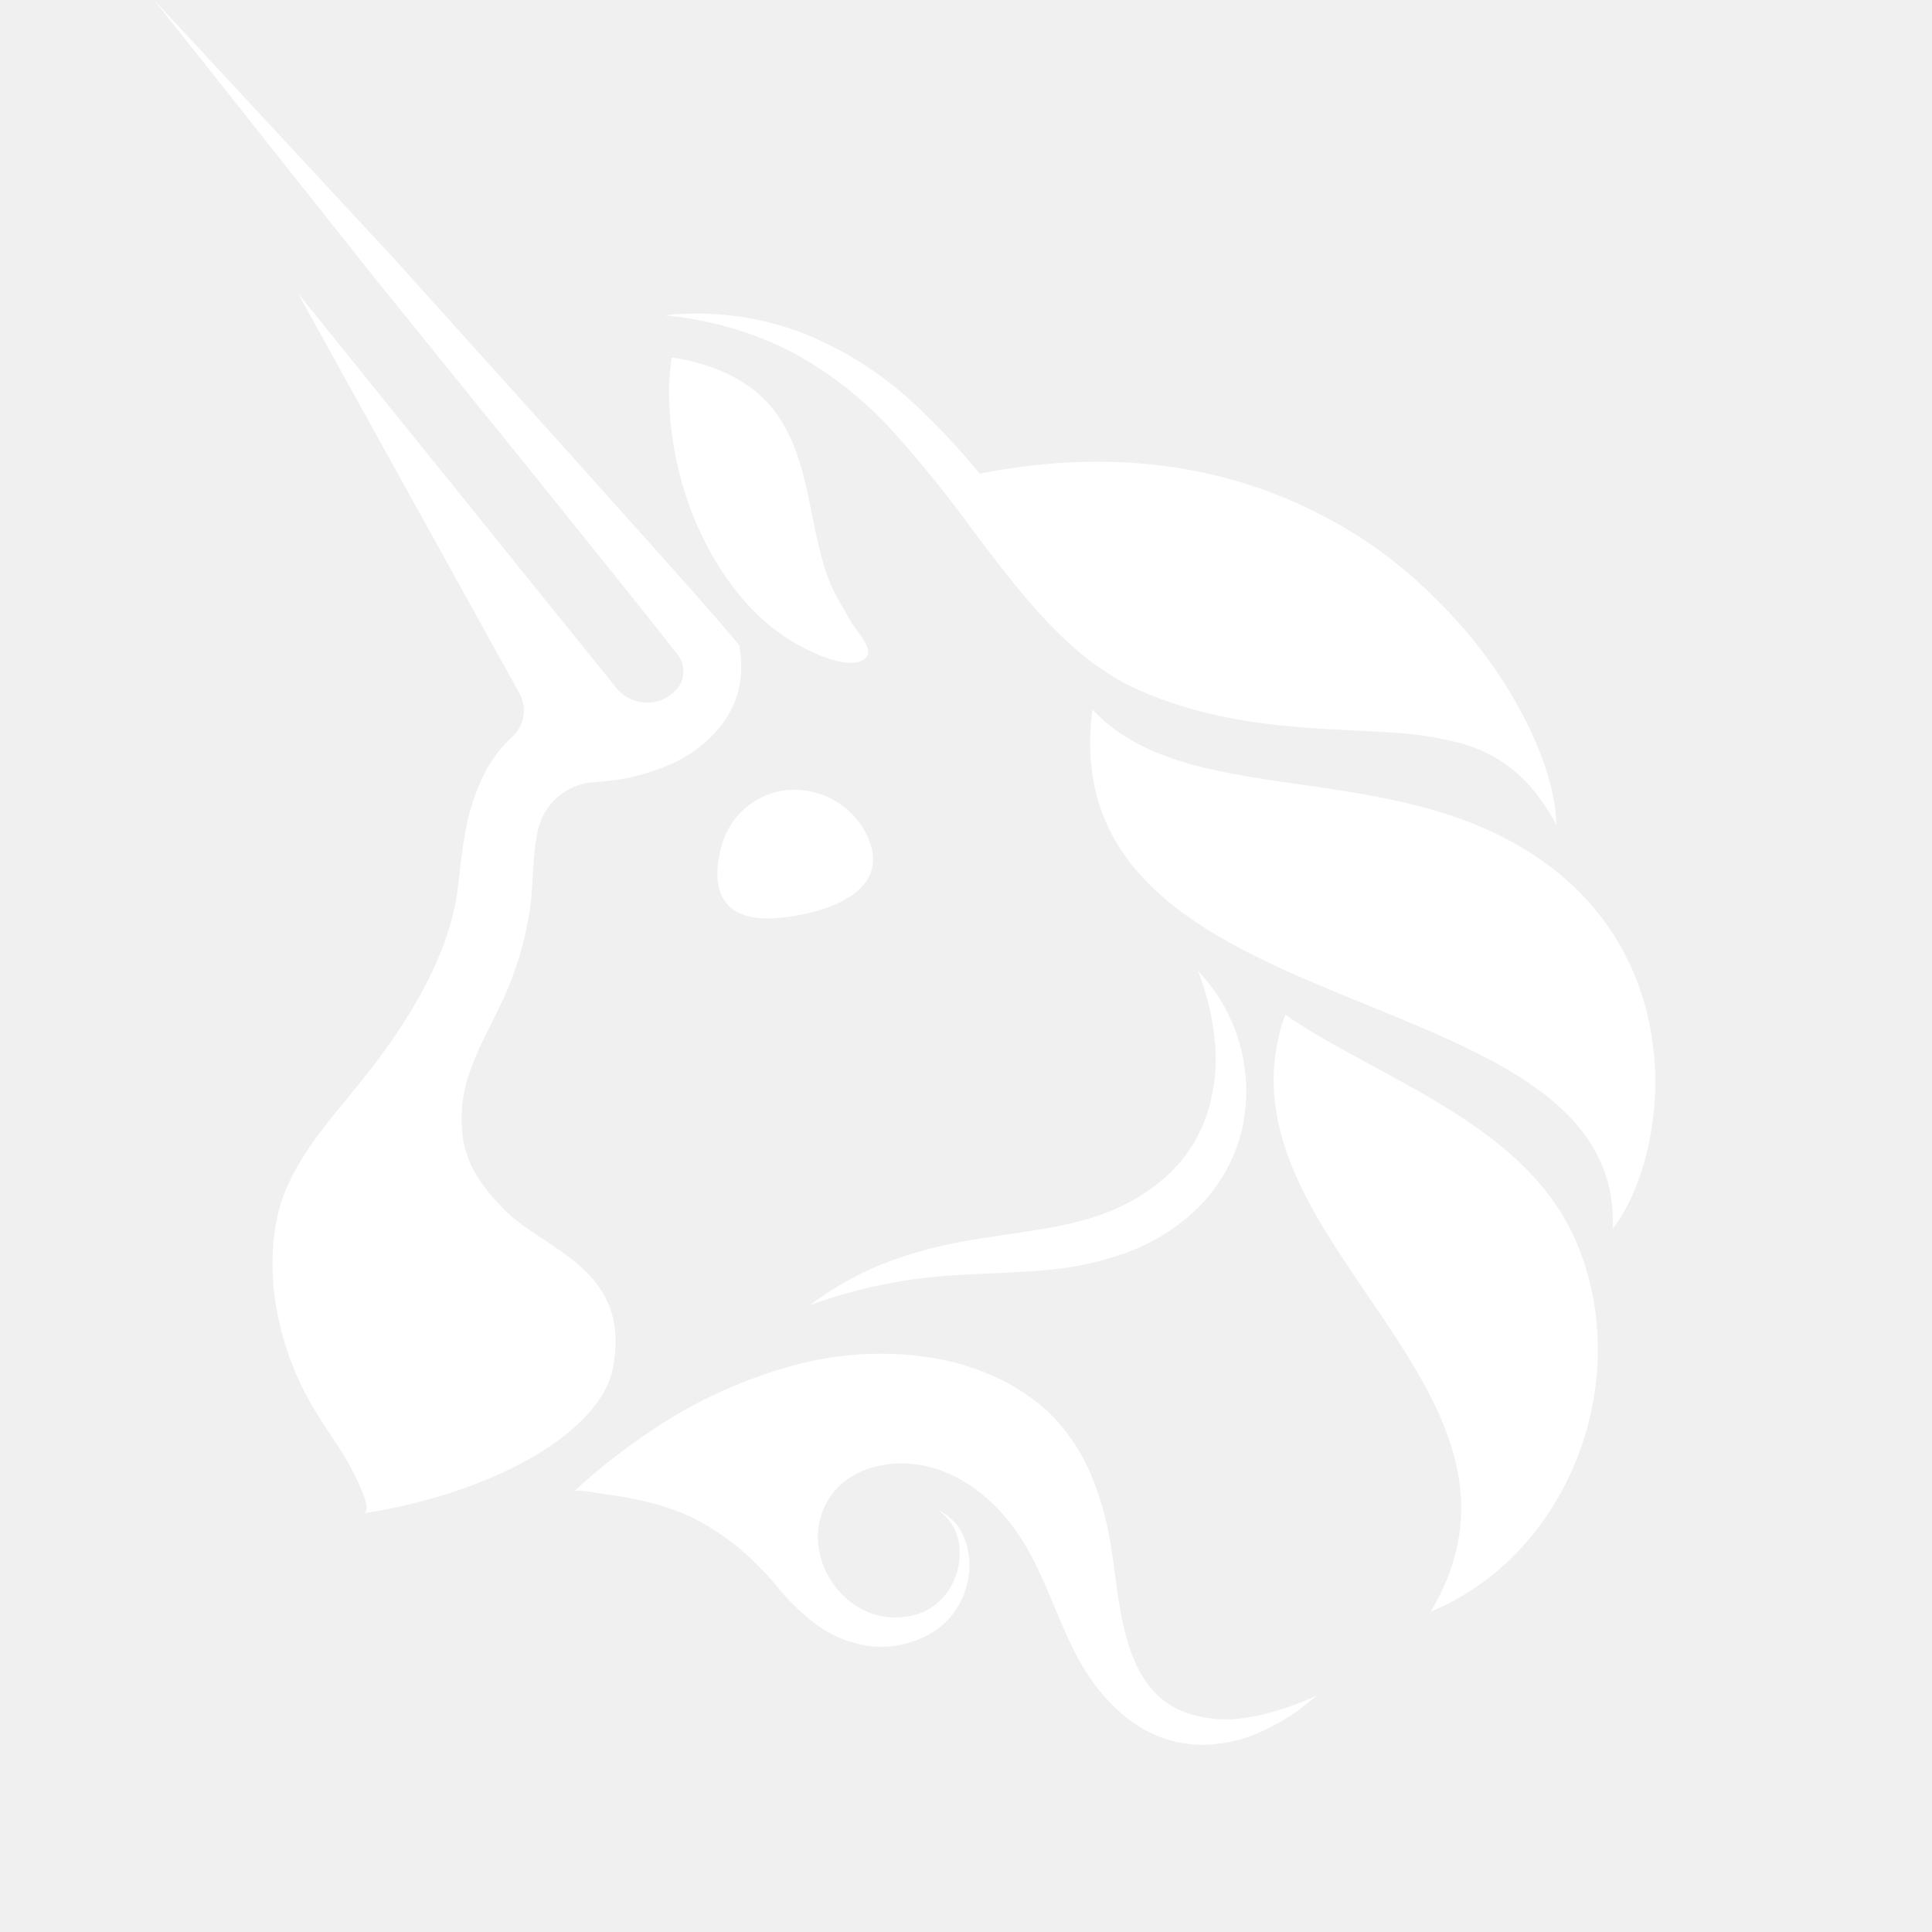
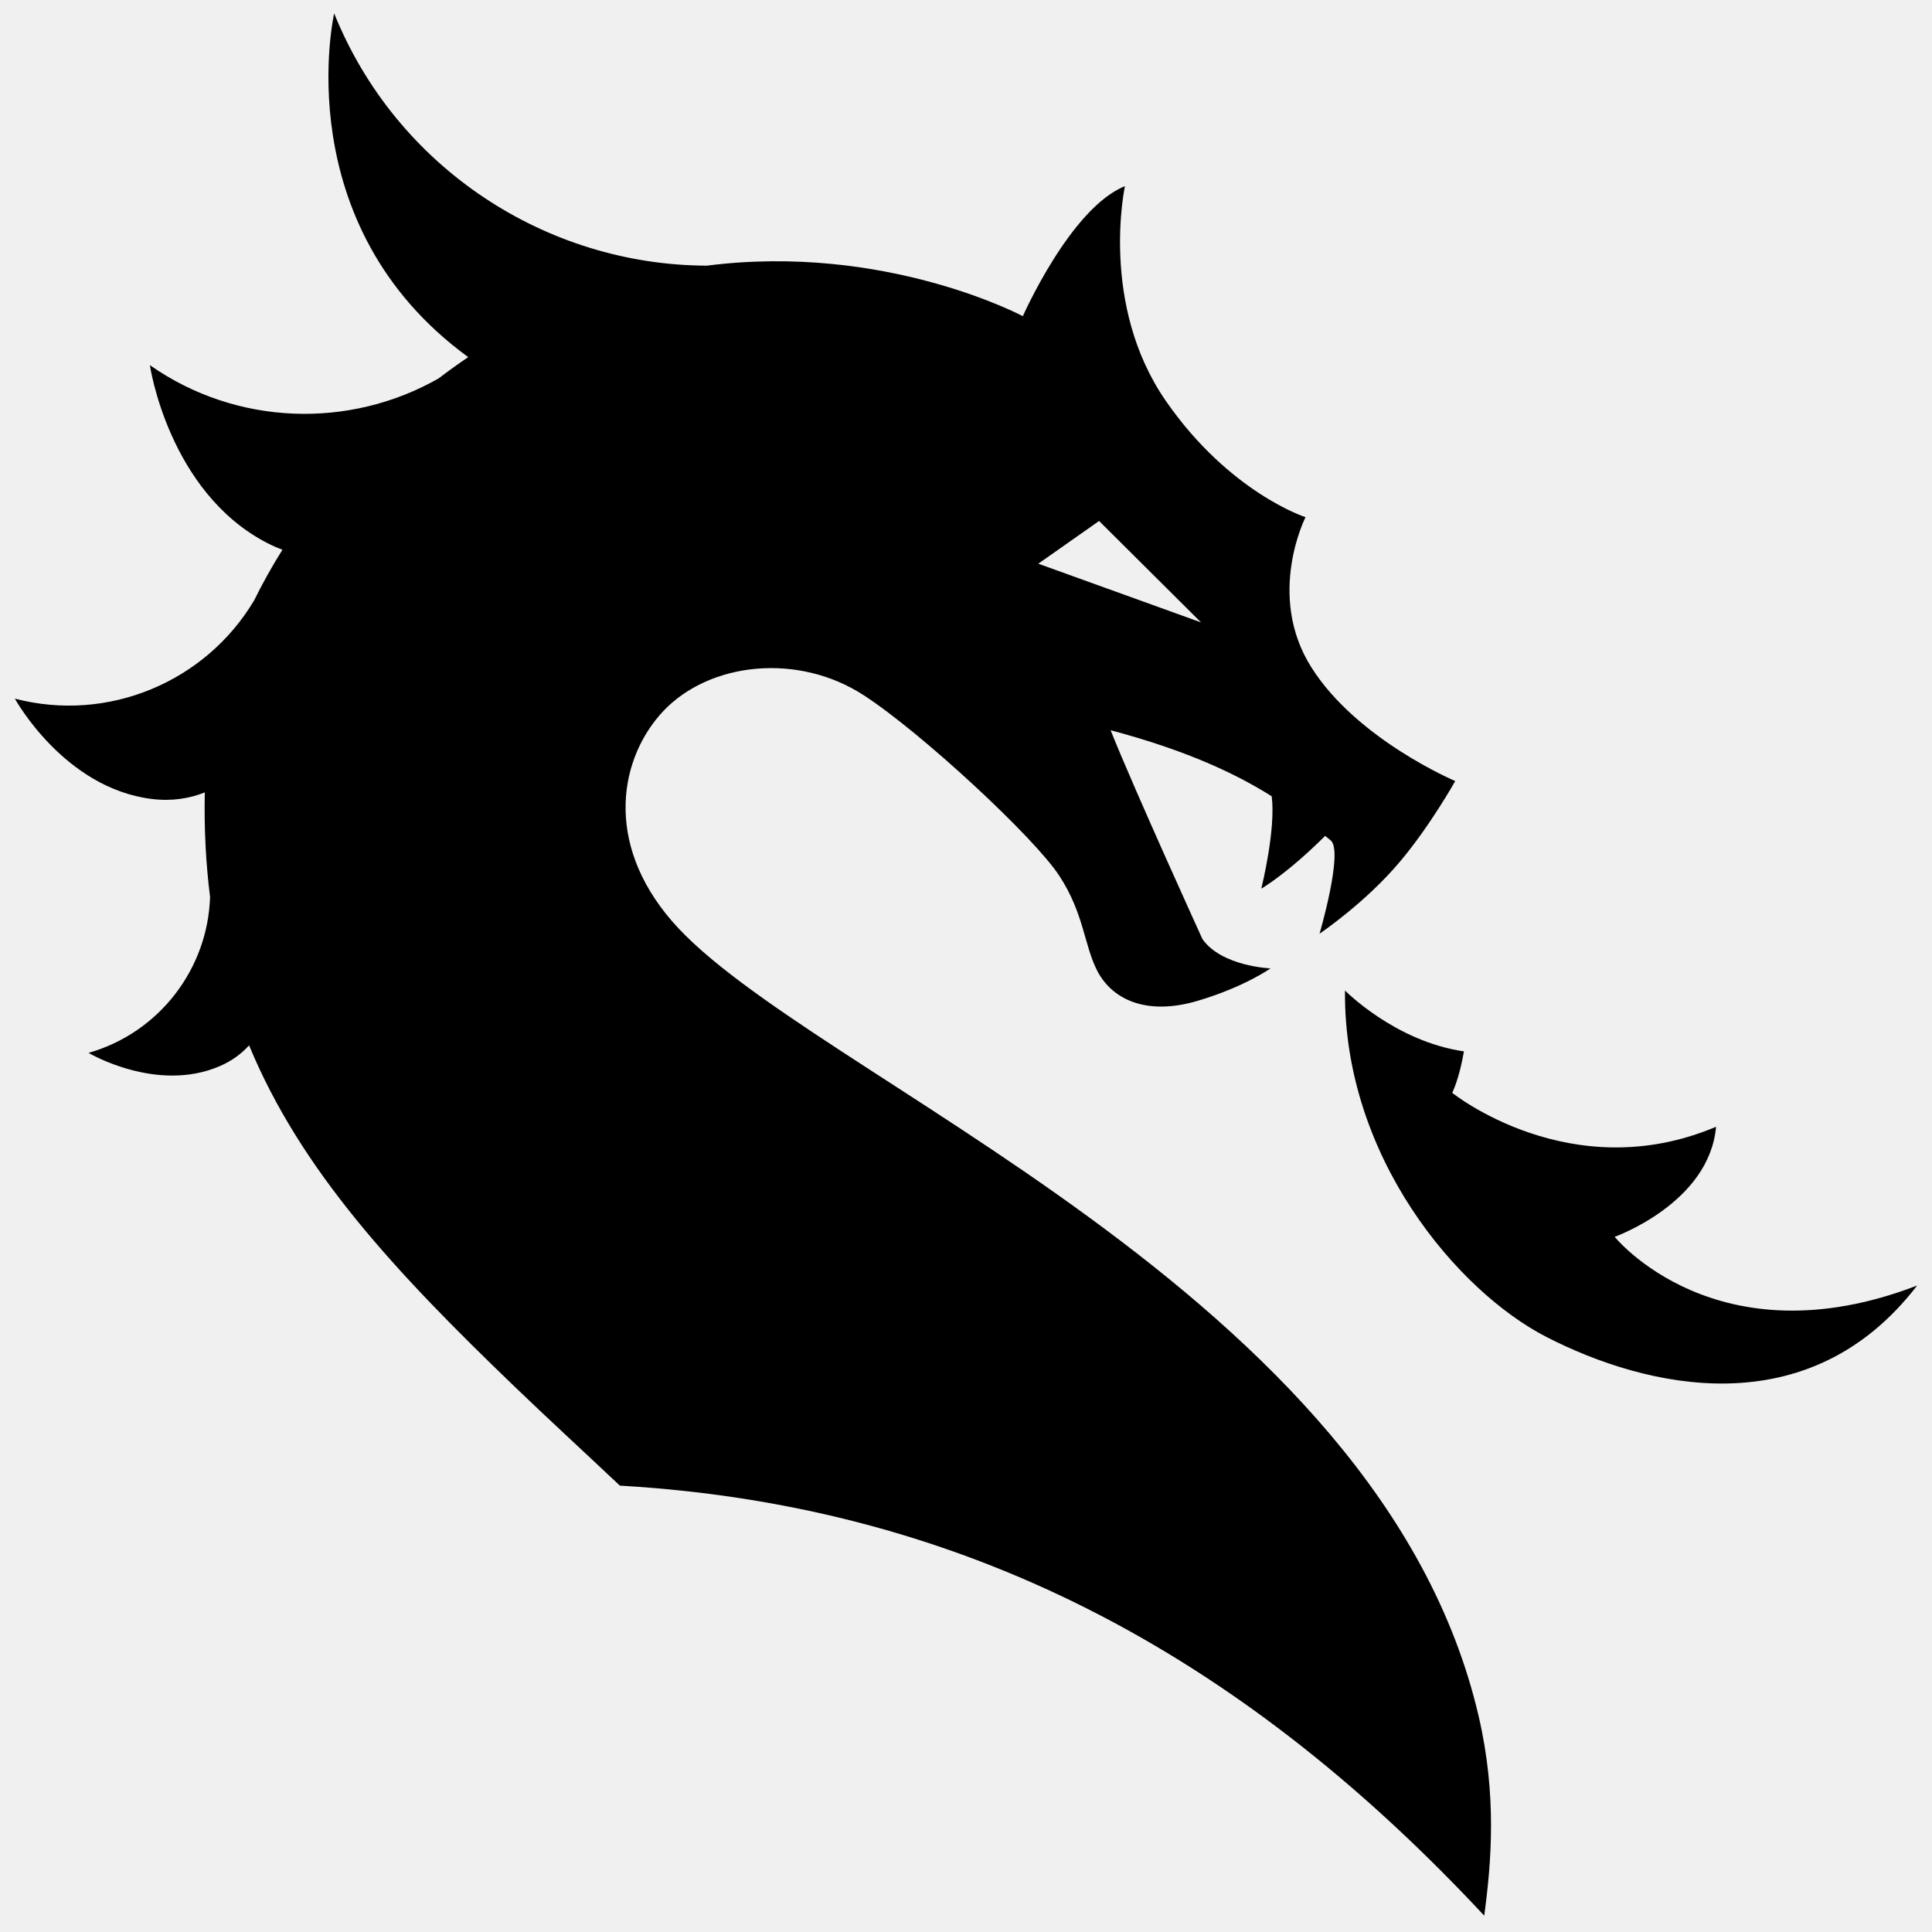
- <svg xmlns="http://www.w3.org/2000/svg" width="32" height="32" viewBox="0 0 32 32" fill="none">
-   <path d="M14.308 13.737C14.914 14.809 13.558 15.142 12.921 15.203C11.957 15.297 11.757 14.739 11.945 14.037C12.007 13.786 12.144 13.56 12.338 13.39C12.533 13.22 12.774 13.114 13.03 13.086C13.282 13.063 13.536 13.111 13.762 13.226C13.988 13.342 14.177 13.518 14.308 13.737V13.737Z" fill="white" />
-   <path d="M18.094 11.752C17.389 17.169 26.893 16.042 26.712 20.353C27.65 19.129 28.053 15.803 25.293 14.091C22.834 12.564 19.63 13.399 18.094 11.752Z" fill="white" />
-   <path d="M23.568 9.709C23.506 9.652 23.443 9.595 23.381 9.539C23.444 9.596 23.506 9.657 23.568 9.709Z" fill="white" />
-   <path d="M25.777 13.658L25.771 13.65C25.686 13.489 25.588 13.336 25.479 13.191C25.159 12.755 24.699 12.442 24.177 12.306C23.829 12.216 23.474 12.159 23.116 12.138C22.753 12.112 22.383 12.097 22.009 12.077C21.259 12.035 20.491 11.958 19.741 11.743C19.553 11.69 19.366 11.631 19.185 11.561C19.091 11.527 19.004 11.49 18.911 11.451C18.818 11.411 18.724 11.366 18.63 11.318C18.277 11.124 17.951 10.886 17.658 10.609C17.08 10.069 16.627 9.457 16.172 8.864C15.743 8.268 15.283 7.696 14.794 7.15C14.311 6.615 13.74 6.167 13.106 5.826C12.45 5.494 11.737 5.289 11.005 5.223C11.765 5.14 12.533 5.234 13.25 5.498C13.973 5.78 14.635 6.202 15.197 6.74C15.564 7.086 15.908 7.455 16.228 7.845C18.609 7.374 20.54 7.792 22.024 8.604L22.058 8.621C22.53 8.878 22.973 9.187 23.378 9.542C23.443 9.598 23.507 9.655 23.566 9.712C23.882 10.004 24.176 10.319 24.446 10.654L24.466 10.681C25.343 11.796 25.776 12.956 25.777 13.658Z" fill="white" />
-   <path d="M25.776 13.657L25.77 13.646L25.776 13.657Z" fill="white" />
-   <path d="M11.126 5.921C11.734 6.009 12.354 6.252 12.753 6.715C13.152 7.179 13.299 7.781 13.415 8.355C13.508 8.799 13.582 9.252 13.757 9.673C13.841 9.879 13.965 10.059 14.068 10.253C14.153 10.414 14.309 10.559 14.369 10.731C14.38 10.756 14.384 10.783 14.381 10.81C14.377 10.836 14.367 10.862 14.351 10.884C14.139 11.119 13.568 10.857 13.352 10.752C12.979 10.566 12.645 10.31 12.368 9.998C11.503 9.033 11.056 7.644 11.083 6.379C11.089 6.226 11.104 6.073 11.126 5.921Z" fill="white" />
-   <path d="M21.287 16.806C19.974 20.485 25.927 22.953 23.697 26.694C25.985 25.745 27.072 22.877 26.122 20.602C25.291 18.605 22.835 17.877 21.287 16.806Z" fill="white" />
-   <path d="M13.413 21.617C13.771 21.347 14.162 21.123 14.576 20.953C14.996 20.785 15.431 20.659 15.876 20.577C16.758 20.408 17.631 20.367 18.364 20.07C18.726 19.928 19.059 19.721 19.347 19.458C19.626 19.198 19.839 18.875 19.97 18.516C20.103 18.137 20.158 17.735 20.129 17.334C20.096 16.904 19.999 16.481 19.841 16.079C20.168 16.42 20.406 16.837 20.534 17.293C20.662 17.749 20.676 18.23 20.575 18.692C20.461 19.182 20.213 19.63 19.86 19.987C19.511 20.333 19.089 20.597 18.626 20.759C18.185 20.915 17.724 21.01 17.257 21.042C16.807 21.08 16.372 21.09 15.944 21.115C15.08 21.152 14.226 21.321 13.413 21.617V21.617Z" fill="white" />
-   <path d="M21.81 28.085C21.678 28.191 21.546 28.303 21.401 28.401C21.254 28.497 21.101 28.583 20.942 28.657C20.611 28.819 20.247 28.902 19.879 28.899C18.881 28.88 18.177 28.134 17.764 27.291C17.483 26.717 17.289 26.096 16.955 25.549C16.478 24.767 15.661 24.137 14.705 24.253C14.315 24.302 13.95 24.478 13.733 24.818C13.163 25.706 13.981 26.95 15.025 26.774C15.114 26.761 15.2 26.737 15.284 26.703C15.366 26.667 15.444 26.62 15.513 26.562C15.659 26.441 15.769 26.281 15.831 26.101C15.899 25.913 15.915 25.71 15.875 25.514C15.832 25.309 15.712 25.13 15.539 25.012C15.74 25.107 15.896 25.275 15.975 25.483C16.057 25.697 16.078 25.93 16.036 26.155C15.995 26.389 15.892 26.608 15.738 26.789C15.656 26.882 15.562 26.963 15.457 27.029C15.353 27.095 15.242 27.148 15.126 27.187C14.89 27.268 14.64 27.294 14.393 27.263C14.046 27.213 13.719 27.071 13.446 26.851C13.124 26.594 12.884 26.259 12.592 25.971C12.258 25.619 11.864 25.329 11.428 25.117C11.127 24.984 10.813 24.886 10.49 24.825C10.328 24.791 10.164 24.767 10 24.746C9.925 24.738 9.557 24.656 9.506 24.704C10.013 24.235 10.566 23.819 11.156 23.461C11.762 23.1 12.412 22.82 13.091 22.63C13.794 22.431 14.53 22.374 15.255 22.463C15.629 22.508 15.995 22.603 16.343 22.745C16.708 22.892 17.045 23.101 17.338 23.363C17.629 23.638 17.864 23.968 18.03 24.332C18.18 24.674 18.292 25.031 18.364 25.398C18.578 26.493 18.499 28.191 19.927 28.441C20.001 28.456 20.076 28.466 20.152 28.473L20.385 28.479C20.546 28.467 20.705 28.444 20.862 28.41C21.188 28.333 21.506 28.224 21.81 28.085V28.085Z" fill="white" />
-   <path d="M13.514 26.892L13.477 26.862L13.514 26.892Z" fill="white" />
-   <path d="M12.232 11.434C12.181 11.634 12.09 11.823 11.965 11.988C11.734 12.29 11.427 12.526 11.077 12.671C10.761 12.808 10.427 12.896 10.086 12.933C10.012 12.942 9.935 12.948 9.861 12.954C9.644 12.962 9.436 13.039 9.267 13.175C9.098 13.311 8.977 13.497 8.92 13.707C8.895 13.812 8.876 13.918 8.863 14.024C8.829 14.301 8.824 14.589 8.794 14.938C8.72 15.531 8.55 16.107 8.289 16.644C7.949 17.362 7.569 17.94 7.657 18.767C7.715 19.304 7.989 19.663 8.352 20.035C9.009 20.709 10.478 21.01 10.149 22.672C9.952 23.663 8.315 24.704 6.014 25.067C6.243 25.032 5.721 24.148 5.688 24.092C5.441 23.704 5.171 23.338 4.976 22.917C4.591 22.101 4.413 21.156 4.571 20.262C4.736 19.32 5.43 18.598 6.007 17.879C6.693 17.023 7.413 15.901 7.572 14.79C7.61 14.521 7.636 14.184 7.696 13.848C7.753 13.477 7.869 13.117 8.039 12.782C8.155 12.563 8.308 12.365 8.491 12.197C8.586 12.108 8.649 11.99 8.67 11.861C8.69 11.732 8.667 11.6 8.604 11.485L4.936 4.859L10.204 11.389C10.264 11.465 10.34 11.527 10.426 11.569C10.512 11.612 10.607 11.636 10.703 11.638C10.799 11.64 10.895 11.621 10.983 11.581C11.071 11.542 11.149 11.484 11.213 11.411C11.279 11.333 11.317 11.234 11.32 11.131C11.322 11.028 11.289 10.927 11.227 10.846C10.883 10.404 10.519 9.954 10.166 9.511L8.841 7.863L6.18 4.573L2.552 0L6.521 4.278L9.354 7.424L10.766 9C11.235 9.53 11.704 10.044 12.172 10.601L12.249 10.695L12.266 10.841C12.289 11.039 12.278 11.24 12.232 11.434Z" fill="white" />
-   <path d="M13.447 26.846C13.193 26.649 12.966 26.417 12.774 26.158C12.98 26.405 13.205 26.635 13.447 26.846V26.846Z" fill="white" />
+ <svg xmlns="http://www.w3.org/2000/svg" fill="#000000" version="1.1" id="Layer_1" width="800px" height="800px" viewBox="0 0 260 260" enable-background="new 0 0 260 260" xml:space="preserve">
+   <path d="M199.02,231.09c-13.25-57.48-90.49-86.23-108.58-107.12c-9.3-10.74-6.97-22.15-1.16-28.29c6.24-6.58,18.13-7.88,27-2.09  c7.76,5.05,22.86,19.06,26.25,24.23c3.39,5.16,3.35,9.43,5.17,12.9c2.07,3.9,6.75,5.98,13.53,3.95c6.28-1.87,9.75-4.35,9.75-4.35  s-6.56-0.25-9.16-3.94c0,0-9.1-19.95-12.36-28.11c10.43,2.77,17.05,5.97,21.68,8.89c0.57,4.44-1.32,12.09-1.4,12.43  c0.21-0.12,3.58-2.11,8.59-7.1c0.25,0.21,0.5,0.41,0.74,0.6c1.77,1.41-1.49,12.56-1.49,12.56s6.12-4.11,10.8-9.67  c4.05-4.79,7.46-10.87,7.46-10.87s-13.25-5.6-19.36-15.3c-6.13-9.69-0.79-20.21-0.79-20.21s-10.22-3.28-18.78-15.62  c-9-12.98-5.52-28.93-5.52-28.93c-7.32,2.94-13.74,17.5-13.74,17.5s-18.49-9.87-42.51-6.8C73.47,35.69,53.33,22.55,44.97,1.8  c0,0-6.47,28.39,18.04,46.26c-1.33,0.9-2.66,1.85-3.99,2.87c-11.96,6.81-27.15,6.41-38.85-1.79c0,0,0.62,4.26,2.9,9.38  c2.28,5.11,6.21,11.09,12.84,14.53c0.71,0.37,1.41,0.67,2.1,0.93c-1.38,2.2-2.66,4.48-3.81,6.82C27.67,91.76,14.56,97.3,2,94.02  c0,0,6.59,12.03,18.41,13.5c2.73,0.34,5.11-0.07,7.15-0.88c-0.1,4.98,0.15,9.64,0.71,14.06c-0.3,9.68-6.83,18.27-16.35,20.99h-0.01  c0,0,9.18,5.46,17.68,1.78c1.66-0.72,2.94-1.7,3.93-2.79c6.98,16.86,19.64,30.46,35.78,45.97c4.33,4.17,9.19,8.63,14.12,13.28  c48.5,2.8,85.22,24.51,116.32,57.87C200.72,250.56,201.44,241.58,199.02,231.09z M147.91,70.11l13.72,13.65l-21.9-7.9L147.91,70.11z   M181.003,133.297c0,0,6.706,6.836,16.005,8.195c-0.628,3.718-1.577,5.572-1.577,5.572s15.96,12.85,35.508,4.572  c-0.902,10.276-13.643,14.81-13.643,14.81S230.983,183.407,258,173c-14.657,19.075-36.539,13.759-49.848,6.944  C196.19,173.819,180.788,155.727,181.003,133.297z" />
</svg>
